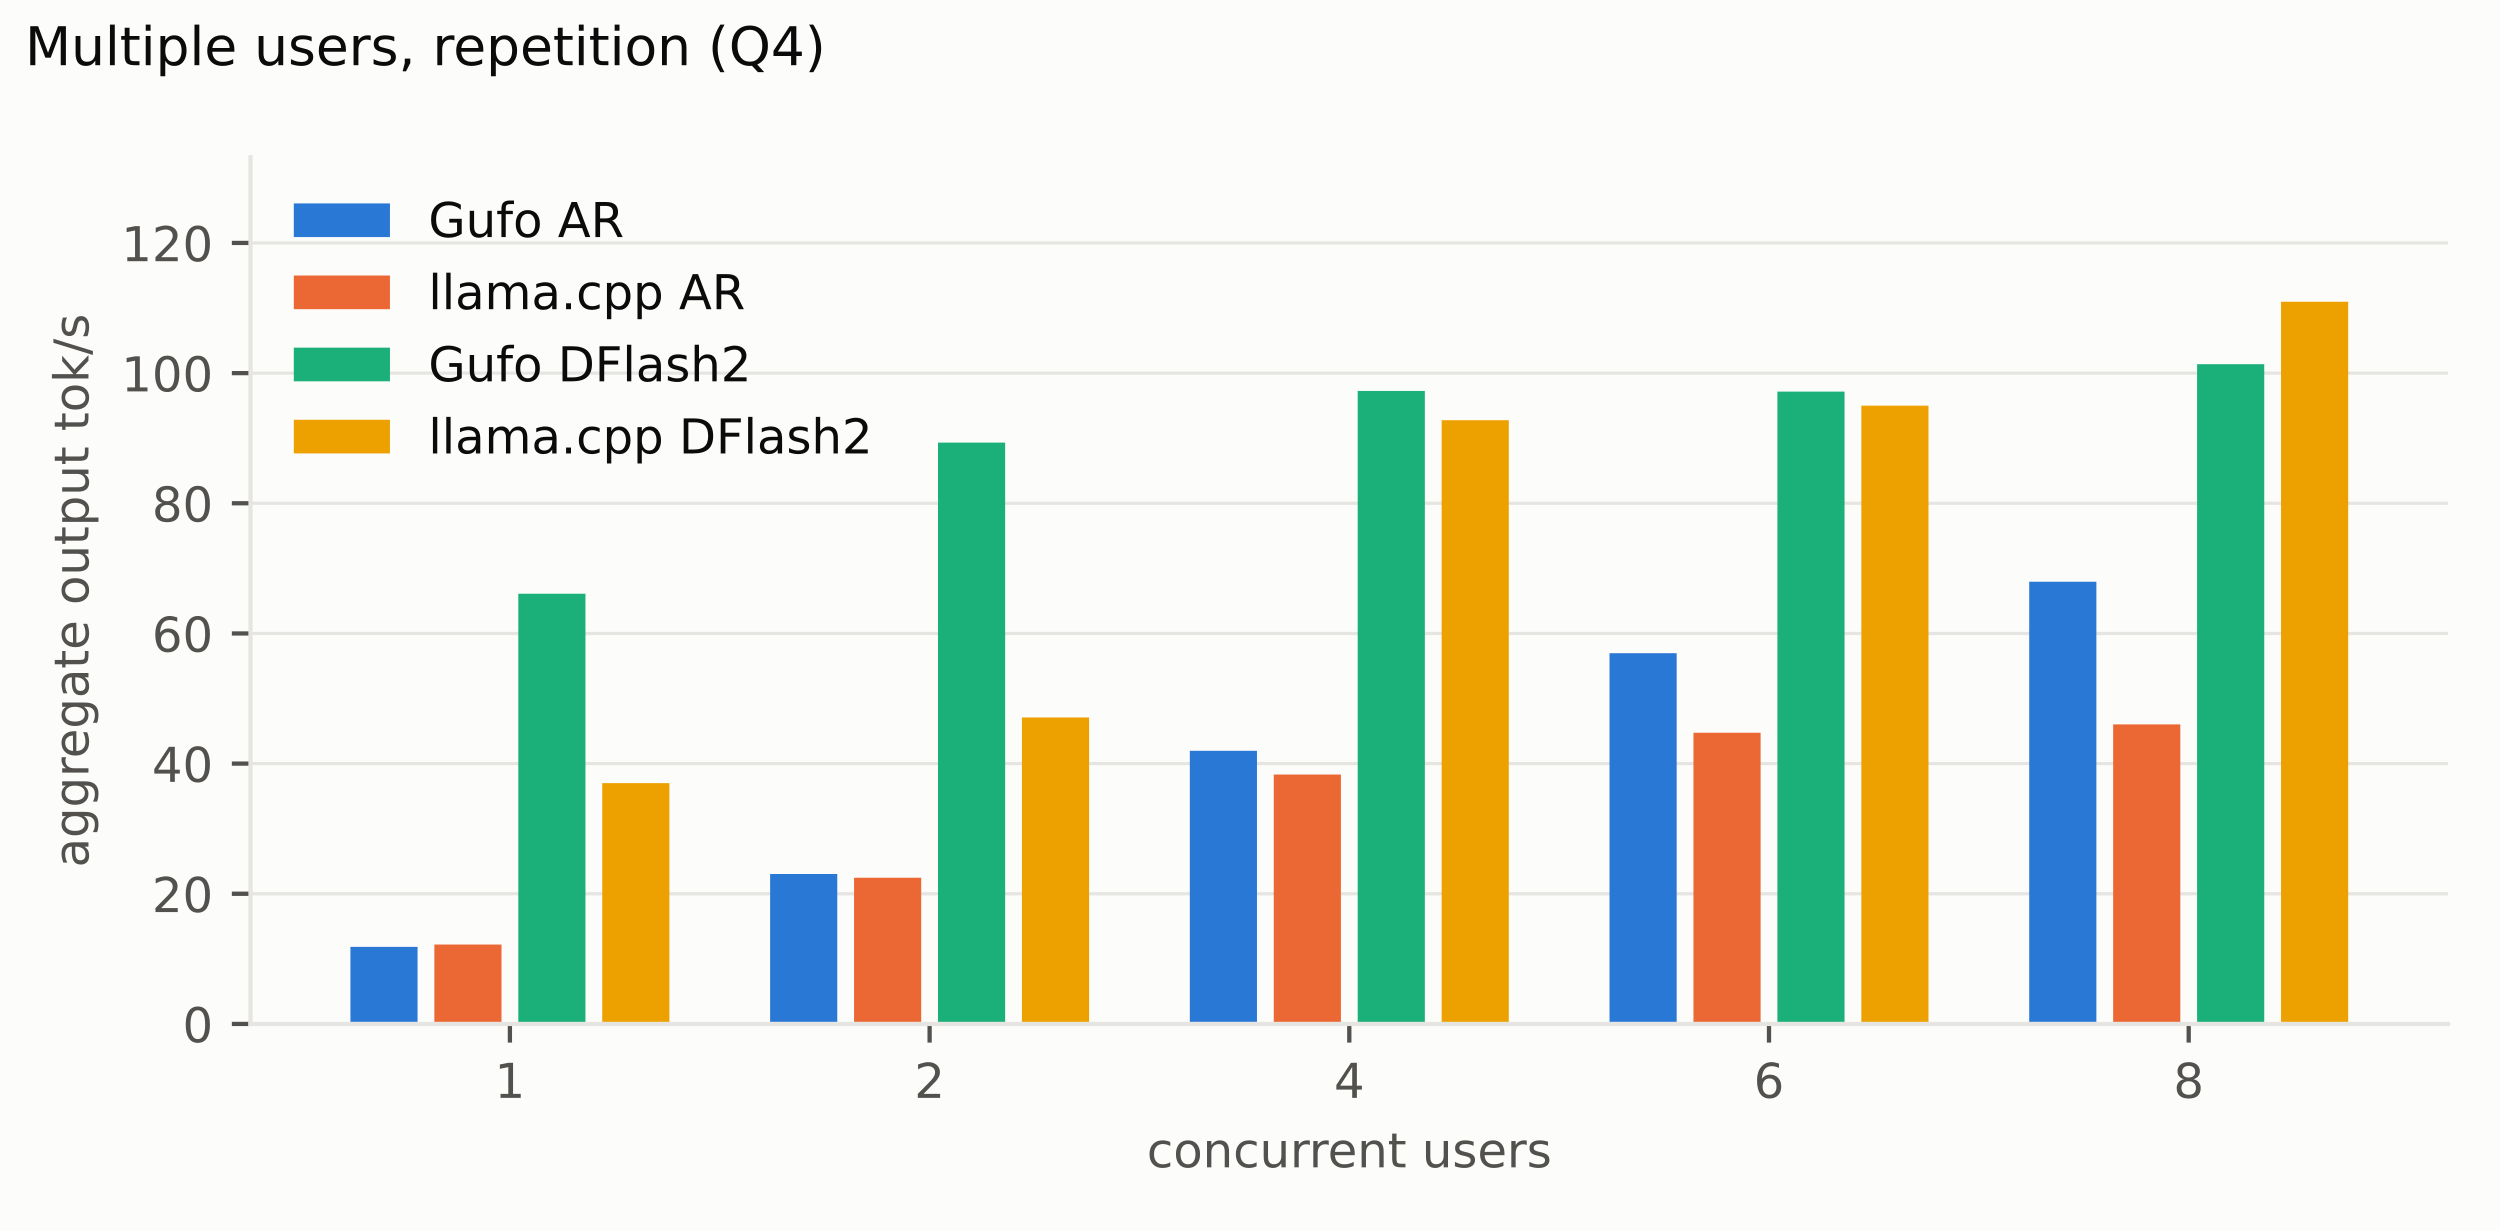
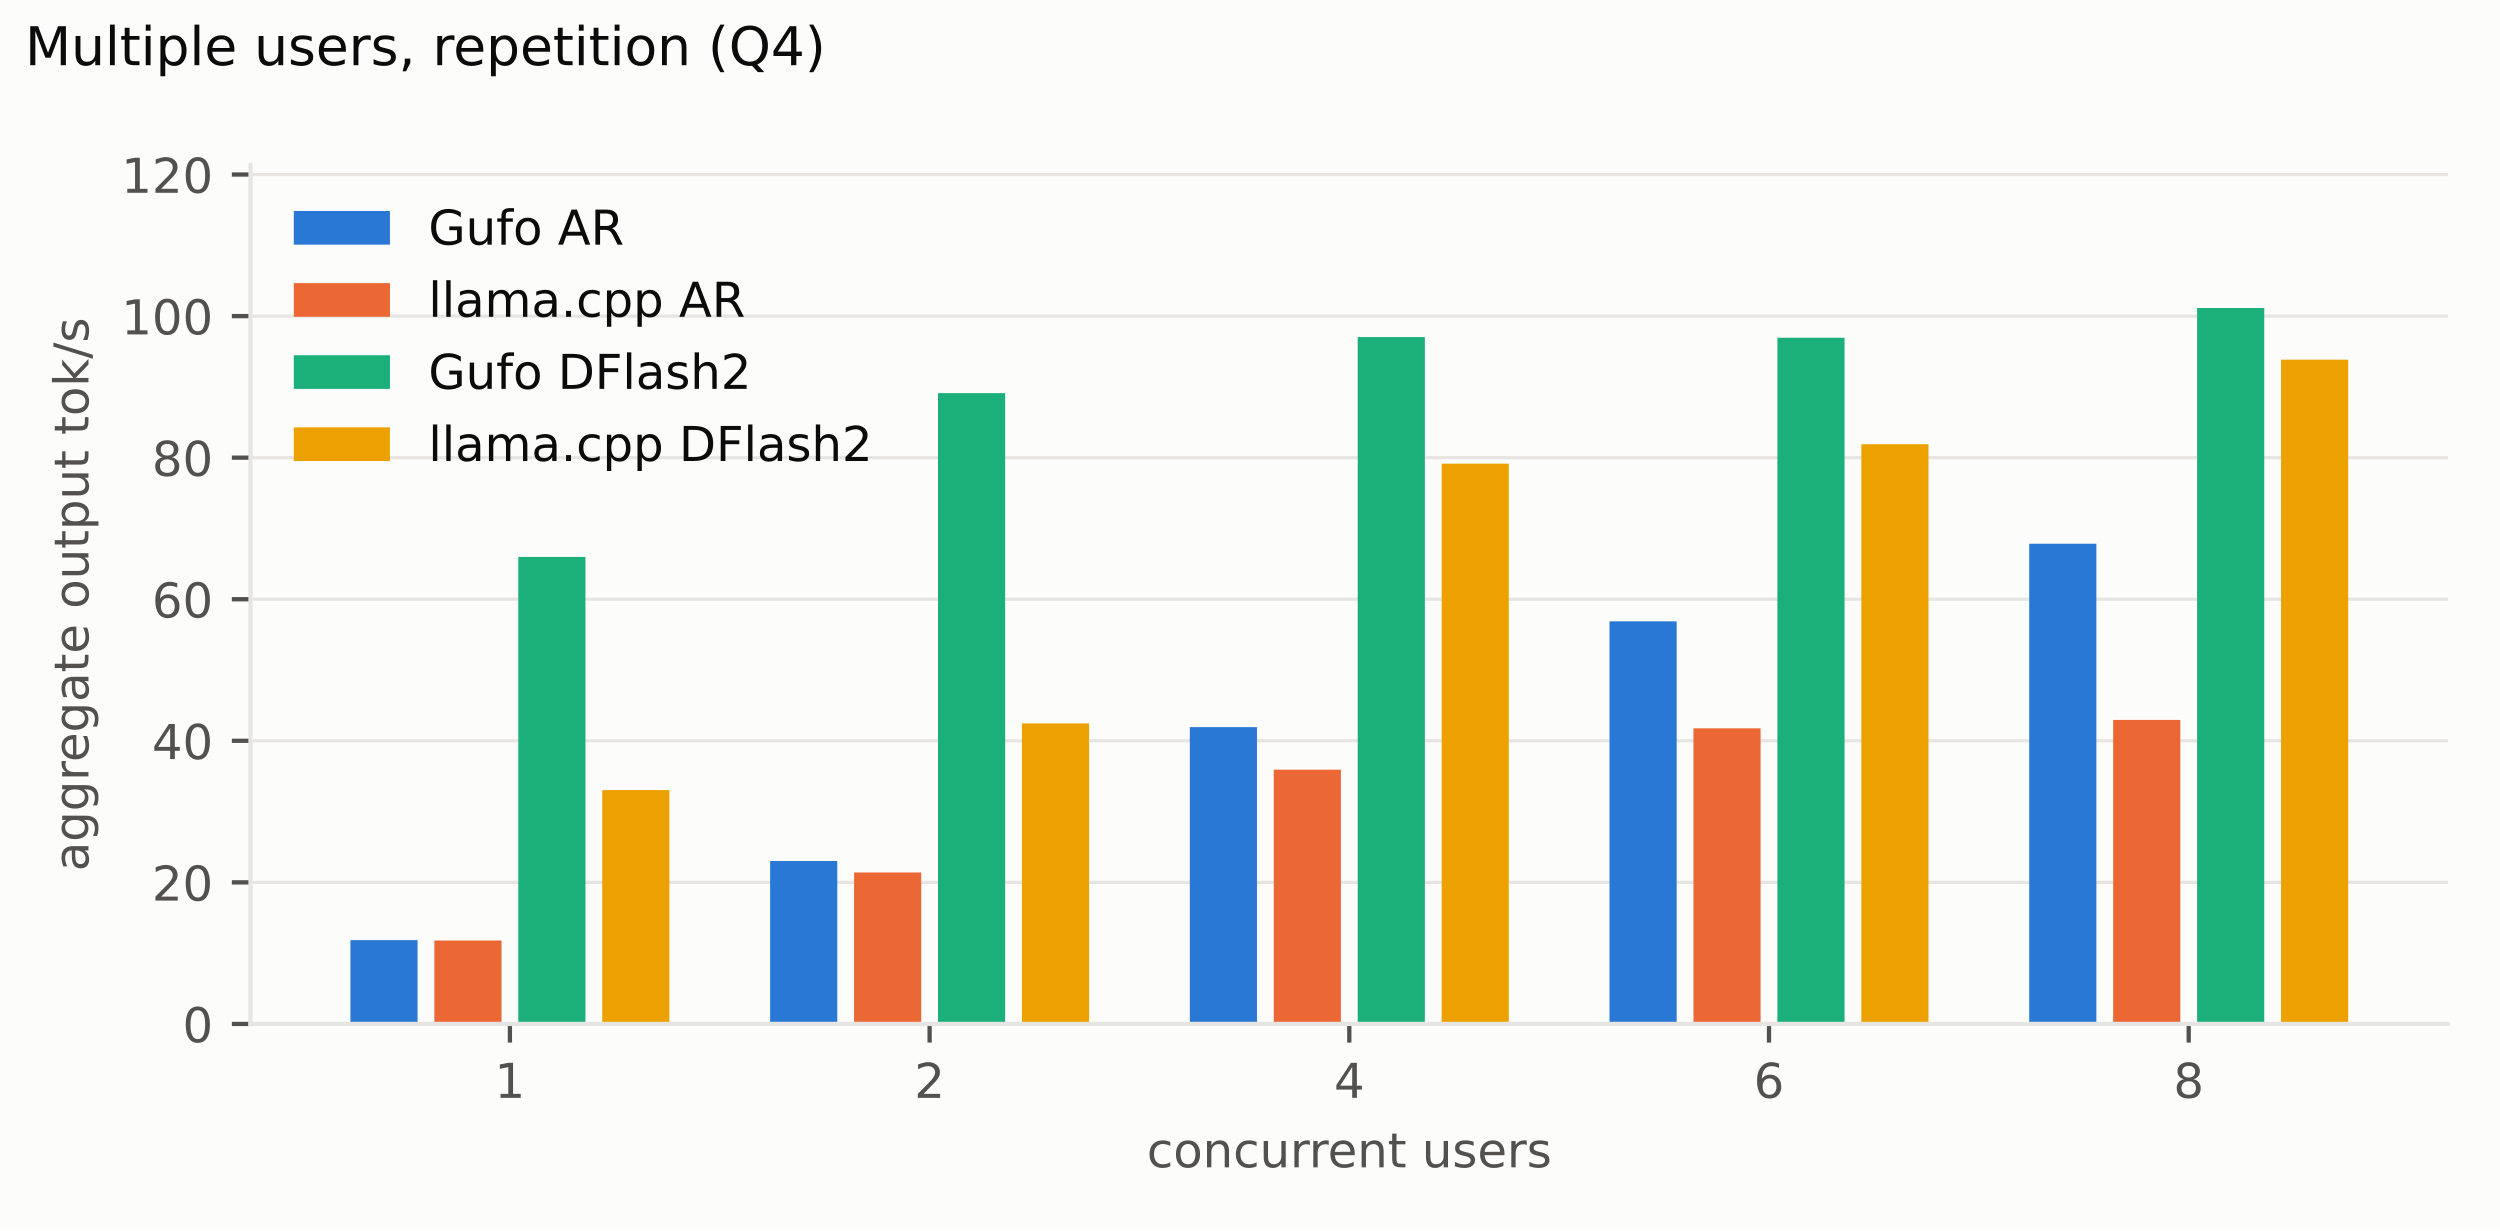
<svg xmlns="http://www.w3.org/2000/svg" xmlns:xlink="http://www.w3.org/1999/xlink" width="468pt" height="230.4pt" viewBox="0 0 468 230.4" version="1.1">
  <defs>
    <style type="text/css">*{stroke-linejoin: round; stroke-linecap: butt}</style>
  </defs>
  <g id="figure_1">
    <g id="patch_1">
      <path d="M 0 230.4  L 468 230.4  L 468 0  L 0 0  z " style="fill: #fcfcfb" />
    </g>
    <g id="axes_1">
      <g id="patch_2">
-         <path d="M 46.899 191.68  L 458.28 191.68  L 458.28 29.441  L 46.899 29.441  z " style="fill: #fcfcfb" />
+         <path d="M 46.899 191.68  L 458.28 191.68  L 458.28 30.86  L 46.899 30.86  z " style="fill: #fcfcfb" />
      </g>
      <g id="matplotlib.axis_1">
        <g id="xtick_1">
          <g id="line2d_1">
            <defs>
              <path id="m1ebf051f68" d="M 0 0  L 0 3.5  " style="stroke: #52514e; stroke-width: 0.8" />
            </defs>
            <g>
              <use xlink:href="#m1ebf051f68" x="95.454" y="191.68" style="fill: #52514e; stroke: #52514e; stroke-width: 0.8" />
            </g>
          </g>
          <g id="text_1">
            <text style="font-size: 9px; font-family: 'DejaVu Sans', 'Bitstream Vera Sans', 'Computer Modern Sans Serif', 'Lucida Grande', 'Verdana', 'Geneva', 'Lucid', 'Arial', 'Helvetica', 'Avant Garde', sans-serif; text-anchor: middle; fill: #52514e" x="95.454" y="205.518" transform="rotate(-0 95.4543 205.5179)">1</text>
          </g>
        </g>
        <g id="xtick_2">
          <g id="line2d_2">
            <g>
              <use xlink:href="#m1ebf051f68" x="174.022" y="191.68" style="fill: #52514e; stroke: #52514e; stroke-width: 0.8" />
            </g>
          </g>
          <g id="text_2">
            <text style="font-size: 9px; font-family: 'DejaVu Sans', 'Bitstream Vera Sans', 'Computer Modern Sans Serif', 'Lucida Grande', 'Verdana', 'Geneva', 'Lucid', 'Arial', 'Helvetica', 'Avant Garde', sans-serif; text-anchor: middle; fill: #52514e" x="174.022" y="205.518" transform="rotate(-0 174.022 205.5179)">2</text>
          </g>
        </g>
        <g id="xtick_3">
          <g id="line2d_3">
            <g>
              <use xlink:href="#m1ebf051f68" x="252.59" y="191.68" style="fill: #52514e; stroke: #52514e; stroke-width: 0.8" />
            </g>
          </g>
          <g id="text_3">
            <text style="font-size: 9px; font-family: 'DejaVu Sans', 'Bitstream Vera Sans', 'Computer Modern Sans Serif', 'Lucida Grande', 'Verdana', 'Geneva', 'Lucid', 'Arial', 'Helvetica', 'Avant Garde', sans-serif; text-anchor: middle; fill: #52514e" x="252.59" y="205.518" transform="rotate(-0 252.5897 205.5179)">4</text>
          </g>
        </g>
        <g id="xtick_4">
          <g id="line2d_4">
            <g>
              <use xlink:href="#m1ebf051f68" x="331.157" y="191.68" style="fill: #52514e; stroke: #52514e; stroke-width: 0.8" />
            </g>
          </g>
          <g id="text_4">
            <text style="font-size: 9px; font-family: 'DejaVu Sans', 'Bitstream Vera Sans', 'Computer Modern Sans Serif', 'Lucida Grande', 'Verdana', 'Geneva', 'Lucid', 'Arial', 'Helvetica', 'Avant Garde', sans-serif; text-anchor: middle; fill: #52514e" x="331.157" y="205.518" transform="rotate(-0 331.1574 205.5179)">6</text>
          </g>
        </g>
        <g id="xtick_5">
          <g id="line2d_5">
            <g>
              <use xlink:href="#m1ebf051f68" x="409.725" y="191.68" style="fill: #52514e; stroke: #52514e; stroke-width: 0.8" />
            </g>
          </g>
          <g id="text_5">
            <text style="font-size: 9px; font-family: 'DejaVu Sans', 'Bitstream Vera Sans', 'Computer Modern Sans Serif', 'Lucida Grande', 'Verdana', 'Geneva', 'Lucid', 'Arial', 'Helvetica', 'Avant Garde', sans-serif; text-anchor: middle; fill: #52514e" x="409.725" y="205.518" transform="rotate(-0 409.7252 205.5179)">8</text>
          </g>
        </g>
        <g id="text_6">
          <text style="font-size: 9px; font-family: 'DejaVu Sans', 'Bitstream Vera Sans', 'Computer Modern Sans Serif', 'Lucida Grande', 'Verdana', 'Geneva', 'Lucid', 'Arial', 'Helvetica', 'Avant Garde', sans-serif; text-anchor: middle; fill: #52514e" x="252.59" y="218.518" transform="rotate(-0 252.5897 218.5179)">concurrent users</text>
        </g>
      </g>
      <g id="matplotlib.axis_2">
        <g id="ytick_1">
          <g id="line2d_6">
-             <path d="M 46.899 191.68  L 458.28 191.68  " clip-path="url(#pb5c279a9e9)" style="fill: none; stroke: #e6e5e1; stroke-width: 0.6; stroke-linecap: square" />
+             <path d="M 46.899 191.68  L 458.28 191.68  " clip-path="url(#pf9f9956c71)" style="fill: none; stroke: #e6e5e1; stroke-width: 0.6; stroke-linecap: square" />
          </g>
          <g id="line2d_7">
            <defs>
              <path id="m680e5b1e24" d="M 0 0  L -3.5 0  " style="stroke: #52514e; stroke-width: 0.8" />
            </defs>
            <g>
              <use xlink:href="#m680e5b1e24" x="46.899" y="191.68" style="fill: #52514e; stroke: #52514e; stroke-width: 0.8" />
            </g>
          </g>
          <g id="text_7">
            <text style="font-size: 9px; font-family: 'DejaVu Sans', 'Bitstream Vera Sans', 'Computer Modern Sans Serif', 'Lucida Grande', 'Verdana', 'Geneva', 'Lucid', 'Arial', 'Helvetica', 'Avant Garde', sans-serif; text-anchor: end; fill: #52514e" x="39.899" y="195.099" transform="rotate(-0 39.89945 195.0989)">0</text>
          </g>
        </g>
        <g id="ytick_2">
          <g id="line2d_8">
-             <path d="M 46.899 167.313  L 458.28 167.313  " clip-path="url(#pb5c279a9e9)" style="fill: none; stroke: #e6e5e1; stroke-width: 0.6; stroke-linecap: square" />
+             <path d="M 46.899 165.179  L 458.28 165.179  " clip-path="url(#pf9f9956c71)" style="fill: none; stroke: #e6e5e1; stroke-width: 0.6; stroke-linecap: square" />
          </g>
          <g id="line2d_9">
            <g>
-               <use xlink:href="#m680e5b1e24" x="46.899" y="167.313" style="fill: #52514e; stroke: #52514e; stroke-width: 0.8" />
+               <use xlink:href="#m680e5b1e24" x="46.899" y="165.179" style="fill: #52514e; stroke: #52514e; stroke-width: 0.8" />
            </g>
          </g>
          <g id="text_8">
-             <text style="font-size: 9px; font-family: 'DejaVu Sans', 'Bitstream Vera Sans', 'Computer Modern Sans Serif', 'Lucida Grande', 'Verdana', 'Geneva', 'Lucid', 'Arial', 'Helvetica', 'Avant Garde', sans-serif; text-anchor: end; fill: #52514e" x="39.899" y="170.732" transform="rotate(-0 39.89945 170.7321)">20</text>
+             <text style="font-size: 9px; font-family: 'DejaVu Sans', 'Bitstream Vera Sans', 'Computer Modern Sans Serif', 'Lucida Grande', 'Verdana', 'Geneva', 'Lucid', 'Arial', 'Helvetica', 'Avant Garde', sans-serif; text-anchor: end; fill: #52514e" x="39.899" y="168.598" transform="rotate(-0 39.89945 168.5977)">20</text>
          </g>
        </g>
        <g id="ytick_3">
          <g id="line2d_10">
-             <path d="M 46.899 142.946  L 458.28 142.946  " clip-path="url(#pb5c279a9e9)" style="fill: none; stroke: #e6e5e1; stroke-width: 0.6; stroke-linecap: square" />
+             <path d="M 46.899 138.678  L 458.28 138.678  " clip-path="url(#pf9f9956c71)" style="fill: none; stroke: #e6e5e1; stroke-width: 0.6; stroke-linecap: square" />
          </g>
          <g id="line2d_11">
            <g>
-               <use xlink:href="#m680e5b1e24" x="46.899" y="142.946" style="fill: #52514e; stroke: #52514e; stroke-width: 0.8" />
+               <use xlink:href="#m680e5b1e24" x="46.899" y="138.678" style="fill: #52514e; stroke: #52514e; stroke-width: 0.8" />
            </g>
          </g>
          <g id="text_9">
-             <text style="font-size: 9px; font-family: 'DejaVu Sans', 'Bitstream Vera Sans', 'Computer Modern Sans Serif', 'Lucida Grande', 'Verdana', 'Geneva', 'Lucid', 'Arial', 'Helvetica', 'Avant Garde', sans-serif; text-anchor: end; fill: #52514e" x="39.899" y="146.365" transform="rotate(-0 39.89945 146.3653)">40</text>
+             <text style="font-size: 9px; font-family: 'DejaVu Sans', 'Bitstream Vera Sans', 'Computer Modern Sans Serif', 'Lucida Grande', 'Verdana', 'Geneva', 'Lucid', 'Arial', 'Helvetica', 'Avant Garde', sans-serif; text-anchor: end; fill: #52514e" x="39.899" y="142.097" transform="rotate(-0 39.89945 142.0965)">40</text>
          </g>
        </g>
        <g id="ytick_4">
          <g id="line2d_12">
-             <path d="M 46.899 118.58  L 458.28 118.58  " clip-path="url(#pb5c279a9e9)" style="fill: none; stroke: #e6e5e1; stroke-width: 0.6; stroke-linecap: square" />
+             <path d="M 46.899 112.176  L 458.28 112.176  " clip-path="url(#pf9f9956c71)" style="fill: none; stroke: #e6e5e1; stroke-width: 0.6; stroke-linecap: square" />
          </g>
          <g id="line2d_13">
            <g>
-               <use xlink:href="#m680e5b1e24" x="46.899" y="118.58" style="fill: #52514e; stroke: #52514e; stroke-width: 0.8" />
+               <use xlink:href="#m680e5b1e24" x="46.899" y="112.176" style="fill: #52514e; stroke: #52514e; stroke-width: 0.8" />
            </g>
          </g>
          <g id="text_10">
-             <text style="font-size: 9px; font-family: 'DejaVu Sans', 'Bitstream Vera Sans', 'Computer Modern Sans Serif', 'Lucida Grande', 'Verdana', 'Geneva', 'Lucid', 'Arial', 'Helvetica', 'Avant Garde', sans-serif; text-anchor: end; fill: #52514e" x="39.899" y="121.998" transform="rotate(-0 39.89945 121.9985)">60</text>
+             <text style="font-size: 9px; font-family: 'DejaVu Sans', 'Bitstream Vera Sans', 'Computer Modern Sans Serif', 'Lucida Grande', 'Verdana', 'Geneva', 'Lucid', 'Arial', 'Helvetica', 'Avant Garde', sans-serif; text-anchor: end; fill: #52514e" x="39.899" y="115.595" transform="rotate(-0 39.89945 115.5953)">60</text>
          </g>
        </g>
        <g id="ytick_5">
          <g id="line2d_14">
-             <path d="M 46.899 94.213  L 458.28 94.213  " clip-path="url(#pb5c279a9e9)" style="fill: none; stroke: #e6e5e1; stroke-width: 0.6; stroke-linecap: square" />
+             <path d="M 46.899 85.675  L 458.28 85.675  " clip-path="url(#pf9f9956c71)" style="fill: none; stroke: #e6e5e1; stroke-width: 0.6; stroke-linecap: square" />
          </g>
          <g id="line2d_15">
            <g>
-               <use xlink:href="#m680e5b1e24" x="46.899" y="94.213" style="fill: #52514e; stroke: #52514e; stroke-width: 0.8" />
+               <use xlink:href="#m680e5b1e24" x="46.899" y="85.675" style="fill: #52514e; stroke: #52514e; stroke-width: 0.8" />
            </g>
          </g>
          <g id="text_11">
-             <text style="font-size: 9px; font-family: 'DejaVu Sans', 'Bitstream Vera Sans', 'Computer Modern Sans Serif', 'Lucida Grande', 'Verdana', 'Geneva', 'Lucid', 'Arial', 'Helvetica', 'Avant Garde', sans-serif; text-anchor: end; fill: #52514e" x="39.899" y="97.632" transform="rotate(-0 39.89945 97.63163)">80</text>
+             <text style="font-size: 9px; font-family: 'DejaVu Sans', 'Bitstream Vera Sans', 'Computer Modern Sans Serif', 'Lucida Grande', 'Verdana', 'Geneva', 'Lucid', 'Arial', 'Helvetica', 'Avant Garde', sans-serif; text-anchor: end; fill: #52514e" x="39.899" y="89.094" transform="rotate(-0 39.89945 89.09412)">80</text>
          </g>
        </g>
        <g id="ytick_6">
          <g id="line2d_16">
-             <path d="M 46.899 69.846  L 458.28 69.846  " clip-path="url(#pb5c279a9e9)" style="fill: none; stroke: #e6e5e1; stroke-width: 0.6; stroke-linecap: square" />
+             <path d="M 46.899 59.174  L 458.28 59.174  " clip-path="url(#pf9f9956c71)" style="fill: none; stroke: #e6e5e1; stroke-width: 0.6; stroke-linecap: square" />
          </g>
          <g id="line2d_17">
            <g>
-               <use xlink:href="#m680e5b1e24" x="46.899" y="69.846" style="fill: #52514e; stroke: #52514e; stroke-width: 0.8" />
+               <use xlink:href="#m680e5b1e24" x="46.899" y="59.174" style="fill: #52514e; stroke: #52514e; stroke-width: 0.8" />
            </g>
          </g>
          <g id="text_12">
-             <text style="font-size: 9px; font-family: 'DejaVu Sans', 'Bitstream Vera Sans', 'Computer Modern Sans Serif', 'Lucida Grande', 'Verdana', 'Geneva', 'Lucid', 'Arial', 'Helvetica', 'Avant Garde', sans-serif; text-anchor: end; fill: #52514e" x="39.899" y="73.265" transform="rotate(-0 39.89945 73.2648)">100</text>
+             <text style="font-size: 9px; font-family: 'DejaVu Sans', 'Bitstream Vera Sans', 'Computer Modern Sans Serif', 'Lucida Grande', 'Verdana', 'Geneva', 'Lucid', 'Arial', 'Helvetica', 'Avant Garde', sans-serif; text-anchor: end; fill: #52514e" x="39.899" y="62.593" transform="rotate(-0 39.89945 62.59291)">100</text>
          </g>
        </g>
        <g id="ytick_7">
          <g id="line2d_18">
-             <path d="M 46.899 45.479  L 458.28 45.479  " clip-path="url(#pb5c279a9e9)" style="fill: none; stroke: #e6e5e1; stroke-width: 0.6; stroke-linecap: square" />
+             <path d="M 46.899 32.673  L 458.28 32.673  " clip-path="url(#pf9f9956c71)" style="fill: none; stroke: #e6e5e1; stroke-width: 0.6; stroke-linecap: square" />
          </g>
          <g id="line2d_19">
            <g>
-               <use xlink:href="#m680e5b1e24" x="46.899" y="45.479" style="fill: #52514e; stroke: #52514e; stroke-width: 0.8" />
+               <use xlink:href="#m680e5b1e24" x="46.899" y="32.673" style="fill: #52514e; stroke: #52514e; stroke-width: 0.8" />
            </g>
          </g>
          <g id="text_13">
-             <text style="font-size: 9px; font-family: 'DejaVu Sans', 'Bitstream Vera Sans', 'Computer Modern Sans Serif', 'Lucida Grande', 'Verdana', 'Geneva', 'Lucid', 'Arial', 'Helvetica', 'Avant Garde', sans-serif; text-anchor: end; fill: #52514e" x="39.899" y="48.898" transform="rotate(-0 39.89945 48.89797)">120</text>
+             <text style="font-size: 9px; font-family: 'DejaVu Sans', 'Bitstream Vera Sans', 'Computer Modern Sans Serif', 'Lucida Grande', 'Verdana', 'Geneva', 'Lucid', 'Arial', 'Helvetica', 'Avant Garde', sans-serif; text-anchor: end; fill: #52514e" x="39.899" y="36.092" transform="rotate(-0 39.89945 36.0917)">120</text>
          </g>
        </g>
        <g id="text_14">
-           <text style="font-size: 9px; font-family: 'DejaVu Sans', 'Bitstream Vera Sans', 'Computer Modern Sans Serif', 'Lucida Grande', 'Verdana', 'Geneva', 'Lucid', 'Arial', 'Helvetica', 'Avant Garde', sans-serif; text-anchor: middle; fill: #52514e" x="16.559" y="110.56" transform="rotate(-90 16.55859 110.5604)">aggregate output tok/s</text>
+           <text style="font-size: 9px; font-family: 'DejaVu Sans', 'Bitstream Vera Sans', 'Computer Modern Sans Serif', 'Lucida Grande', 'Verdana', 'Geneva', 'Lucid', 'Arial', 'Helvetica', 'Avant Garde', sans-serif; text-anchor: middle; fill: #52514e" x="16.559" y="111.27" transform="rotate(-90 16.55859 111.27)">aggregate output tok/s</text>
        </g>
      </g>
      <g id="patch_3">
-         <path d="M 65.599 191.68  L 78.169 191.68  L 78.169 177.255  L 65.599 177.255  z " clip-path="url(#pb5c279a9e9)" style="fill: #2a78d6" />
+         <path d="M 65.599 191.68  L 78.169 191.68  L 78.169 175.991  L 65.599 175.991  z " clip-path="url(#pf9f9956c71)" style="fill: #2a78d6" />
      </g>
      <g id="patch_4">
-         <path d="M 144.166 191.68  L 156.737 191.68  L 156.737 163.609  L 144.166 163.609  z " clip-path="url(#pb5c279a9e9)" style="fill: #2a78d6" />
+         <path d="M 144.166 191.68  L 156.737 191.68  L 156.737 161.177  L 144.166 161.177  z " clip-path="url(#pf9f9956c71)" style="fill: #2a78d6" />
      </g>
      <g id="patch_5">
-         <path d="M 222.734 191.68  L 235.305 191.68  L 235.305 140.546  L 222.734 140.546  z " clip-path="url(#pb5c279a9e9)" style="fill: #2a78d6" />
+         <path d="M 222.734 191.68  L 235.305 191.68  L 235.305 136.12  L 222.734 136.12  z " clip-path="url(#pf9f9956c71)" style="fill: #2a78d6" />
      </g>
      <g id="patch_6">
-         <path d="M 301.302 191.68  L 313.873 191.68  L 313.873 122.283  L 301.302 122.283  z " clip-path="url(#pb5c279a9e9)" style="fill: #2a78d6" />
+         <path d="M 301.302 191.68  L 313.873 191.68  L 313.873 116.311  L 301.302 116.311  z " clip-path="url(#pf9f9956c71)" style="fill: #2a78d6" />
      </g>
      <g id="patch_7">
-         <path d="M 379.869 191.68  L 392.44 191.68  L 392.44 108.906  L 379.869 108.906  z " clip-path="url(#pb5c279a9e9)" style="fill: #2a78d6" />
+         <path d="M 379.869 191.68  L 392.44 191.68  L 392.44 101.788  L 379.869 101.788  z " clip-path="url(#pf9f9956c71)" style="fill: #2a78d6" />
      </g>
      <g id="patch_8">
-         <path d="M 81.312 191.68  L 93.883 191.68  L 93.883 176.816  L 81.312 176.816  z " clip-path="url(#pb5c279a9e9)" style="fill: #eb6834" />
+         <path d="M 81.312 191.68  L 93.883 191.68  L 93.883 176.071  L 81.312 176.071  z " clip-path="url(#pf9f9956c71)" style="fill: #eb6834" />
      </g>
      <g id="patch_9">
-         <path d="M 159.88 191.68  L 172.451 191.68  L 172.451 164.316  L 159.88 164.316  z " clip-path="url(#pb5c279a9e9)" style="fill: #eb6834" />
+         <path d="M 159.88 191.68  L 172.451 191.68  L 172.451 163.324  L 159.88 163.324  z " clip-path="url(#pf9f9956c71)" style="fill: #eb6834" />
      </g>
      <g id="patch_10">
-         <path d="M 238.448 191.68  L 251.018 191.68  L 251.018 144.993  L 238.448 144.993  z " clip-path="url(#pb5c279a9e9)" style="fill: #eb6834" />
+         <path d="M 238.448 191.68  L 251.018 191.68  L 251.018 144.084  L 238.448 144.084  z " clip-path="url(#pf9f9956c71)" style="fill: #eb6834" />
      </g>
      <g id="patch_11">
-         <path d="M 317.015 191.68  L 329.586 191.68  L 329.586 137.171  L 317.015 137.171  z " clip-path="url(#pb5c279a9e9)" style="fill: #eb6834" />
+         <path d="M 317.015 191.68  L 329.586 191.68  L 329.586 136.345  L 317.015 136.345  z " clip-path="url(#pf9f9956c71)" style="fill: #eb6834" />
      </g>
      <g id="patch_12">
-         <path d="M 395.583 191.68  L 408.154 191.68  L 408.154 135.612  L 395.583 135.612  z " clip-path="url(#pb5c279a9e9)" style="fill: #eb6834" />
+         <path d="M 395.583 191.68  L 408.154 191.68  L 408.154 134.769  L 395.583 134.769  z " clip-path="url(#pf9f9956c71)" style="fill: #eb6834" />
      </g>
      <g id="patch_13">
-         <path d="M 97.026 191.68  L 109.596 191.68  L 109.596 111.148  L 97.026 111.148  z " clip-path="url(#pb5c279a9e9)" style="fill: #1baf7a" />
+         <path d="M 97.026 191.68  L 109.596 191.68  L 109.596 104.253  L 97.026 104.253  z " clip-path="url(#pf9f9956c71)" style="fill: #1baf7a" />
      </g>
      <g id="patch_14">
-         <path d="M 175.593 191.68  L 188.164 191.68  L 188.164 82.858  L 175.593 82.858  z " clip-path="url(#pb5c279a9e9)" style="fill: #1baf7a" />
+         <path d="M 175.593 191.68  L 188.164 191.68  L 188.164 73.591  L 175.593 73.591  z " clip-path="url(#pf9f9956c71)" style="fill: #1baf7a" />
      </g>
      <g id="patch_15">
-         <path d="M 254.161 191.68  L 266.732 191.68  L 266.732 73.184  L 254.161 73.184  z " clip-path="url(#pb5c279a9e9)" style="fill: #1baf7a" />
+         <path d="M 254.161 191.68  L 266.732 191.68  L 266.732 63.096  L 254.161 63.096  z " clip-path="url(#pf9f9956c71)" style="fill: #1baf7a" />
      </g>
      <g id="patch_16">
-         <path d="M 332.729 191.68  L 345.3 191.68  L 345.3 73.306  L 332.729 73.306  z " clip-path="url(#pb5c279a9e9)" style="fill: #1baf7a" />
+         <path d="M 332.729 191.68  L 345.3 191.68  L 345.3 63.229  L 332.729 63.229  z " clip-path="url(#pf9f9956c71)" style="fill: #1baf7a" />
      </g>
      <g id="patch_17">
-         <path d="M 411.297 191.68  L 423.867 191.68  L 423.867 68.177  L 411.297 68.177  z " clip-path="url(#pb5c279a9e9)" style="fill: #1baf7a" />
+         <path d="M 411.297 191.68  L 423.867 191.68  L 423.867 57.663  L 411.297 57.663  z " clip-path="url(#pf9f9956c71)" style="fill: #1baf7a" />
      </g>
      <g id="patch_18">
-         <path d="M 112.739 191.68  L 125.31 191.68  L 125.31 146.601  L 112.739 146.601  z " clip-path="url(#pb5c279a9e9)" style="fill: #eda100" />
+         <path d="M 112.739 191.68  L 125.31 191.68  L 125.31 147.9  L 112.739 147.9  z " clip-path="url(#pf9f9956c71)" style="fill: #eda100" />
      </g>
      <g id="patch_19">
-         <path d="M 191.307 191.68  L 203.878 191.68  L 203.878 134.308  L 191.307 134.308  z " clip-path="url(#pb5c279a9e9)" style="fill: #eda100" />
+         <path d="M 191.307 191.68  L 203.878 191.68  L 203.878 135.418  L 191.307 135.418  z " clip-path="url(#pf9f9956c71)" style="fill: #eda100" />
      </g>
      <g id="patch_20">
-         <path d="M 269.875 191.68  L 282.445 191.68  L 282.445 78.667  L 269.875 78.667  z " clip-path="url(#pb5c279a9e9)" style="fill: #eda100" />
+         <path d="M 269.875 191.68  L 282.445 191.68  L 282.445 86.801  L 269.875 86.801  z " clip-path="url(#pf9f9956c71)" style="fill: #eda100" />
      </g>
      <g id="patch_21">
-         <path d="M 348.442 191.68  L 361.013 191.68  L 361.013 75.938  L 348.442 75.938  z " clip-path="url(#pb5c279a9e9)" style="fill: #eda100" />
+         <path d="M 348.442 191.68  L 361.013 191.68  L 361.013 83.158  L 348.442 83.158  z " clip-path="url(#pf9f9956c71)" style="fill: #eda100" />
      </g>
      <g id="patch_22">
-         <path d="M 427.01 191.68  L 439.581 191.68  L 439.581 56.481  L 427.01 56.481  z " clip-path="url(#pb5c279a9e9)" style="fill: #eda100" />
+         <path d="M 427.01 191.68  L 439.581 191.68  L 439.581 67.336  L 427.01 67.336  z " clip-path="url(#pf9f9956c71)" style="fill: #eda100" />
      </g>
      <g id="patch_23">
-         <path d="M 46.899 191.68  L 46.899 29.441  " style="fill: none; stroke: #e6e5e1; stroke-width: 0.8; stroke-linejoin: miter; stroke-linecap: square" />
+         <path d="M 46.899 191.68  L 46.899 30.86  " style="fill: none; stroke: #e6e5e1; stroke-width: 0.8; stroke-linejoin: miter; stroke-linecap: square" />
      </g>
      <g id="patch_24">
        <path d="M 46.899 191.68  L 458.28 191.68  " style="fill: none; stroke: #e6e5e1; stroke-width: 0.8; stroke-linejoin: miter; stroke-linecap: square" />
      </g>
      <g id="legend_1">
        <g id="patch_25">
-           <path d="M 54.999 44.379  L 72.999 44.379  L 72.999 38.079  L 54.999 38.079  z " style="fill: #2a78d6" />
+           <path d="M 54.999 45.799  L 72.999 45.799  L 72.999 39.499  L 54.999 39.499  z " style="fill: #2a78d6" />
        </g>
        <g id="text_15">
-           <text style="font-size: 9px; font-family: 'DejaVu Sans', 'Bitstream Vera Sans', 'Computer Modern Sans Serif', 'Lucida Grande', 'Verdana', 'Geneva', 'Lucid', 'Arial', 'Helvetica', 'Avant Garde', sans-serif; text-anchor: start; fill: #0b0b0b" x="80.199" y="44.379" transform="rotate(-0 80.19945 44.37938)">Gufo AR</text>
+           <text style="font-size: 9px; font-family: 'DejaVu Sans', 'Bitstream Vera Sans', 'Computer Modern Sans Serif', 'Lucida Grande', 'Verdana', 'Geneva', 'Lucid', 'Arial', 'Helvetica', 'Avant Garde', sans-serif; text-anchor: start; fill: #0b0b0b" x="80.199" y="45.799" transform="rotate(-0 80.19945 45.79866)">Gufo AR</text>
        </g>
        <g id="patch_26">
-           <path d="M 54.999 57.88  L 72.999 57.88  L 72.999 51.58  L 54.999 51.58  z " style="fill: #eb6834" />
+           <path d="M 54.999 59.299  L 72.999 59.299  L 72.999 52.999  L 54.999 52.999  z " style="fill: #eb6834" />
        </g>
        <g id="text_16">
-           <text style="font-size: 9px; font-family: 'DejaVu Sans', 'Bitstream Vera Sans', 'Computer Modern Sans Serif', 'Lucida Grande', 'Verdana', 'Geneva', 'Lucid', 'Arial', 'Helvetica', 'Avant Garde', sans-serif; text-anchor: start; fill: #0b0b0b" x="80.199" y="57.88" transform="rotate(-0 80.19945 57.88008)">llama.cpp AR</text>
+           <text style="font-size: 9px; font-family: 'DejaVu Sans', 'Bitstream Vera Sans', 'Computer Modern Sans Serif', 'Lucida Grande', 'Verdana', 'Geneva', 'Lucid', 'Arial', 'Helvetica', 'Avant Garde', sans-serif; text-anchor: start; fill: #0b0b0b" x="80.199" y="59.299" transform="rotate(-0 80.19945 59.29937)">llama.cpp AR</text>
        </g>
        <g id="patch_27">
-           <path d="M 54.999 71.381  L 72.999 71.381  L 72.999 65.081  L 54.999 65.081  z " style="fill: #1baf7a" />
+           <path d="M 54.999 72.8  L 72.999 72.8  L 72.999 66.5  L 54.999 66.5  z " style="fill: #1baf7a" />
        </g>
        <g id="text_17">
-           <text style="font-size: 9px; font-family: 'DejaVu Sans', 'Bitstream Vera Sans', 'Computer Modern Sans Serif', 'Lucida Grande', 'Verdana', 'Geneva', 'Lucid', 'Arial', 'Helvetica', 'Avant Garde', sans-serif; text-anchor: start; fill: #0b0b0b" x="80.199" y="71.381" transform="rotate(-0 80.19945 71.38078)">Gufo DFlash2</text>
+           <text style="font-size: 9px; font-family: 'DejaVu Sans', 'Bitstream Vera Sans', 'Computer Modern Sans Serif', 'Lucida Grande', 'Verdana', 'Geneva', 'Lucid', 'Arial', 'Helvetica', 'Avant Garde', sans-serif; text-anchor: start; fill: #0b0b0b" x="80.199" y="72.8" transform="rotate(-0 80.19945 72.80007)">Gufo DFlash2</text>
        </g>
        <g id="patch_28">
-           <path d="M 54.999 84.881  L 72.999 84.881  L 72.999 78.581  L 54.999 78.581  z " style="fill: #eda100" />
+           <path d="M 54.999 86.301  L 72.999 86.301  L 72.999 80.001  L 54.999 80.001  z " style="fill: #eda100" />
        </g>
        <g id="text_18">
-           <text style="font-size: 9px; font-family: 'DejaVu Sans', 'Bitstream Vera Sans', 'Computer Modern Sans Serif', 'Lucida Grande', 'Verdana', 'Geneva', 'Lucid', 'Arial', 'Helvetica', 'Avant Garde', sans-serif; text-anchor: start; fill: #0b0b0b" x="80.199" y="84.881" transform="rotate(-0 80.19945 84.88148)">llama.cpp DFlash2</text>
+           <text style="font-size: 9px; font-family: 'DejaVu Sans', 'Bitstream Vera Sans', 'Computer Modern Sans Serif', 'Lucida Grande', 'Verdana', 'Geneva', 'Lucid', 'Arial', 'Helvetica', 'Avant Garde', sans-serif; text-anchor: start; fill: #0b0b0b" x="80.199" y="86.301" transform="rotate(-0 80.19945 86.30078)">llama.cpp DFlash2</text>
        </g>
      </g>
    </g>
    <g id="text_19">
      <text style="font-size: 10px; font-family: 'DejaVu Sans', 'Bitstream Vera Sans', 'Computer Modern Sans Serif', 'Lucida Grande', 'Verdana', 'Geneva', 'Lucid', 'Arial', 'Helvetica', 'Avant Garde', sans-serif; text-anchor: start; fill: #0b0b0b" x="4.68" y="12.206" transform="rotate(-0 4.68 12.20644)">Multiple users, repetition (Q4)</text>
    </g>
  </g>
  <defs>
-     <clipPath id="pb5c279a9e9">
-       <rect x="46.899" y="29.441" width="411.381" height="162.239" />
+     <clipPath id="pf9f9956c71">
+       <rect x="46.899" y="30.86" width="411.381" height="160.82" />
    </clipPath>
  </defs>
</svg>
